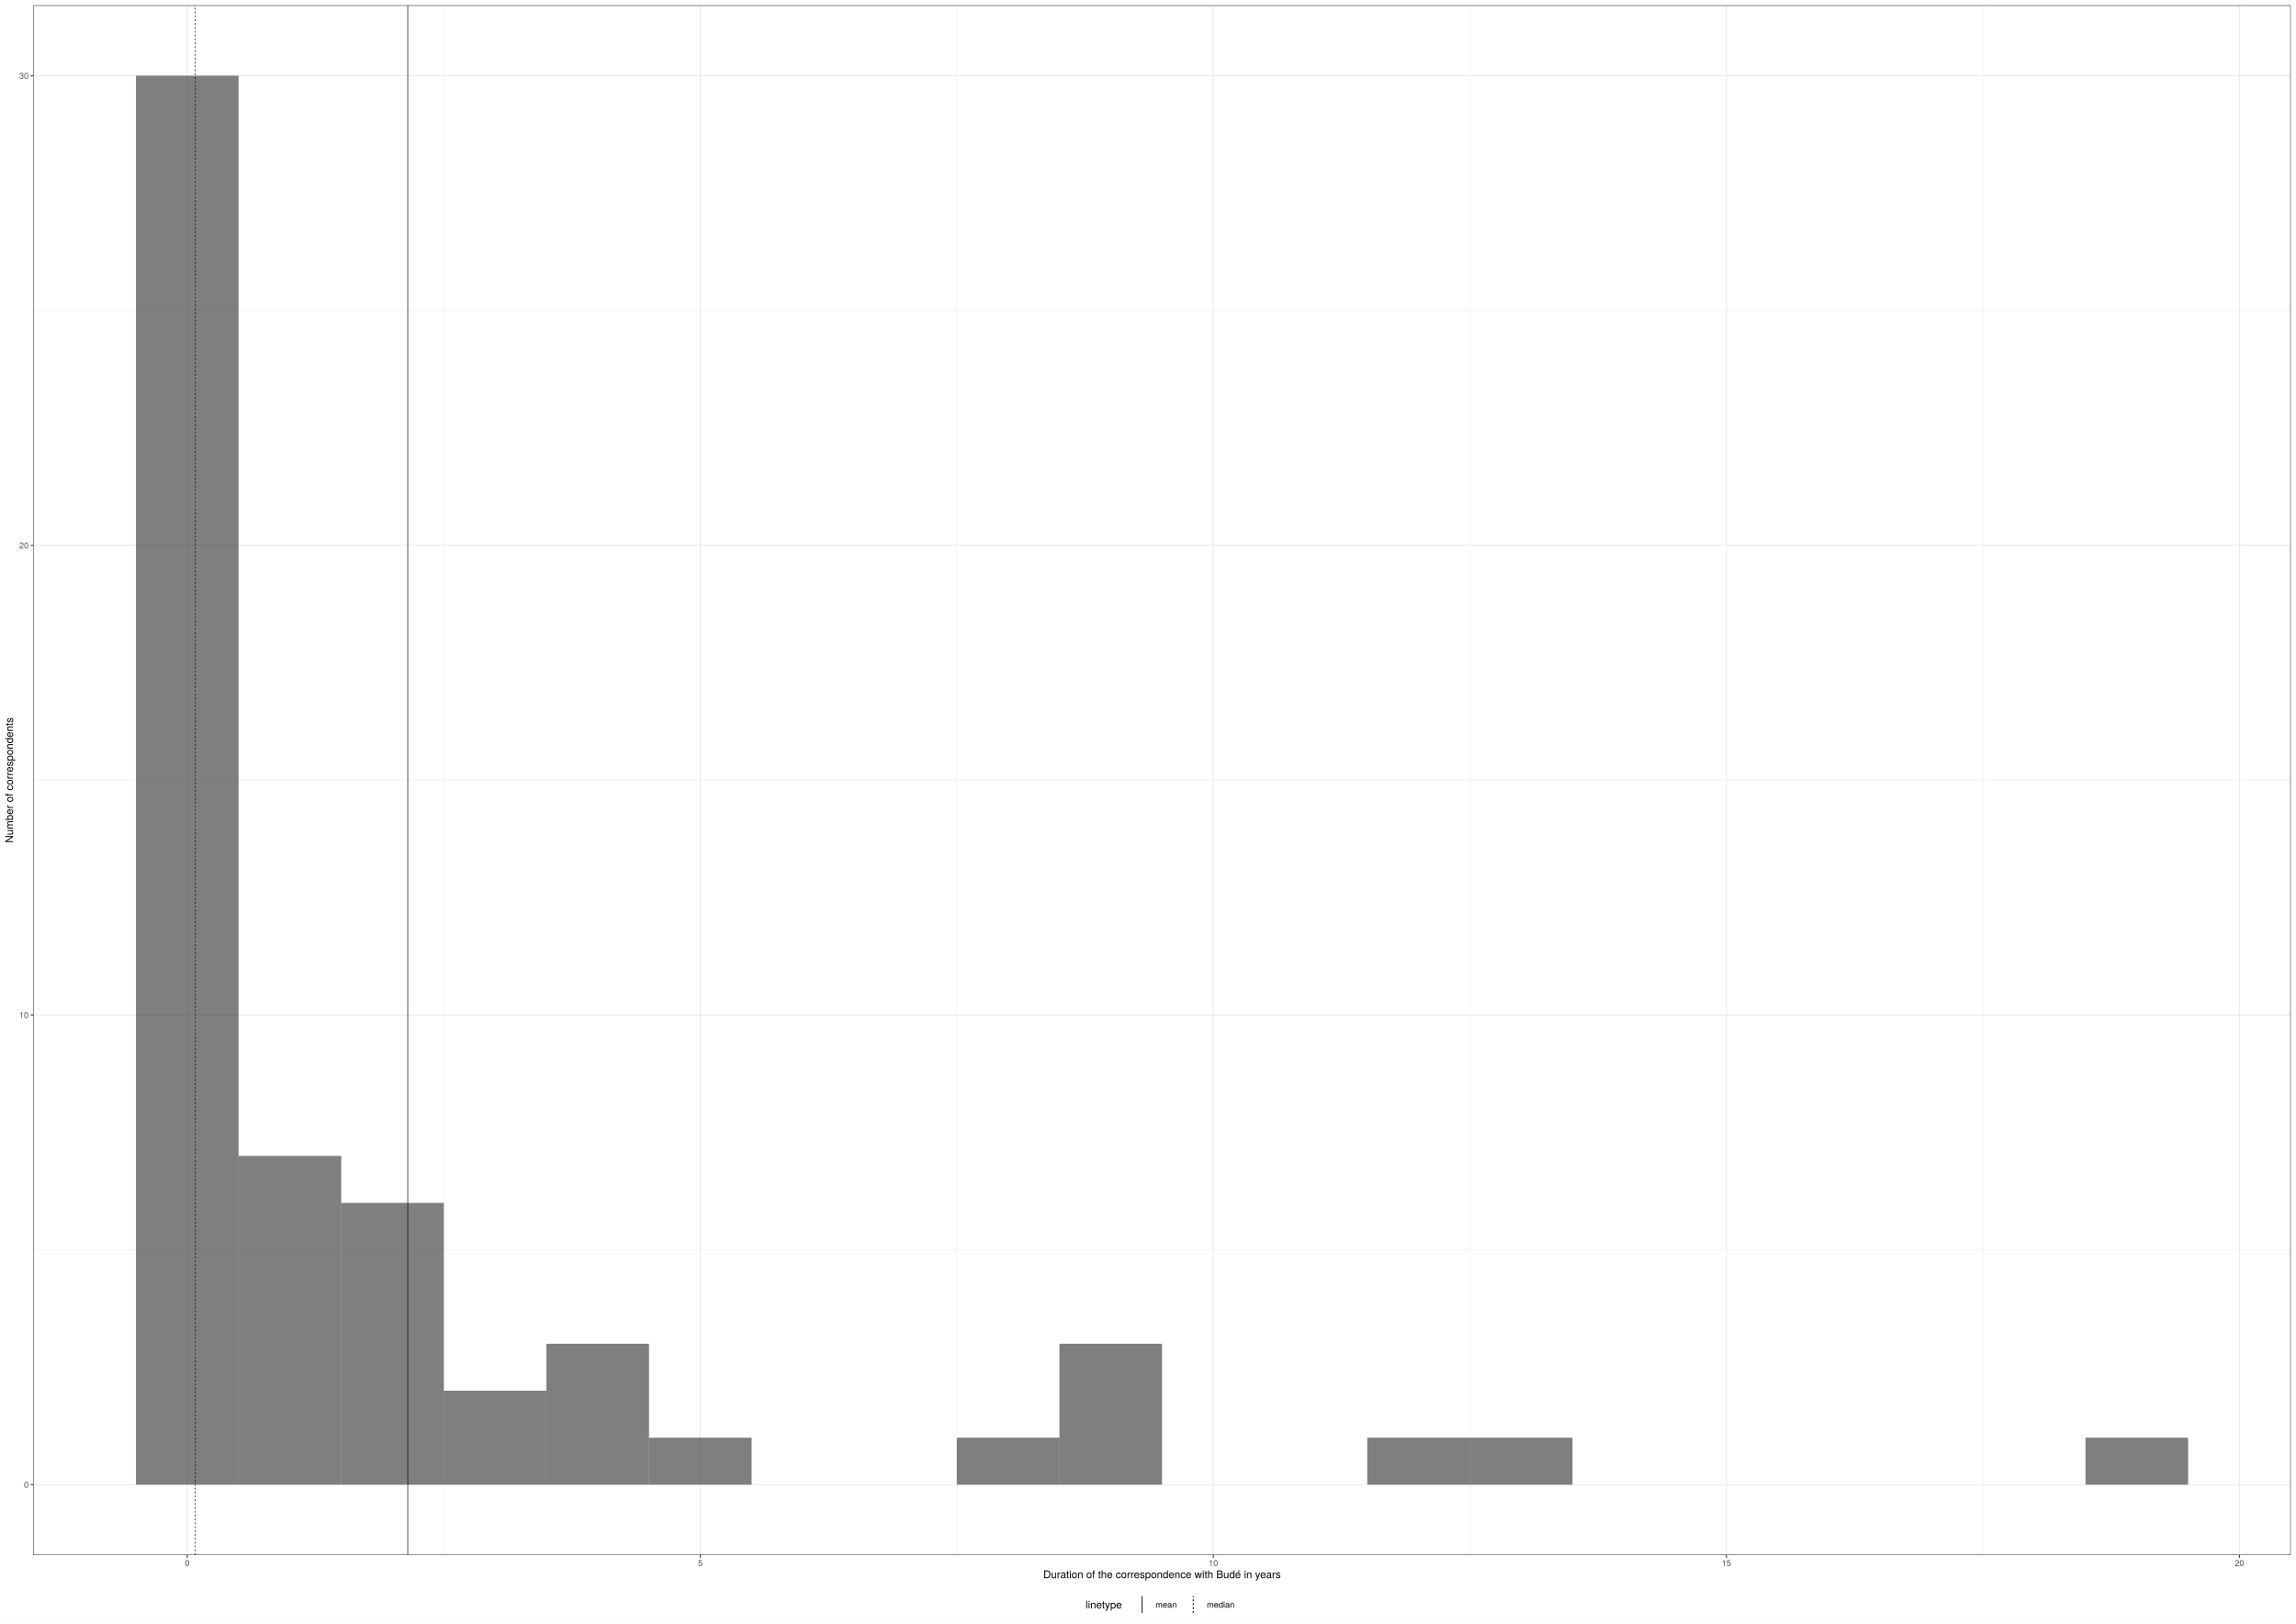
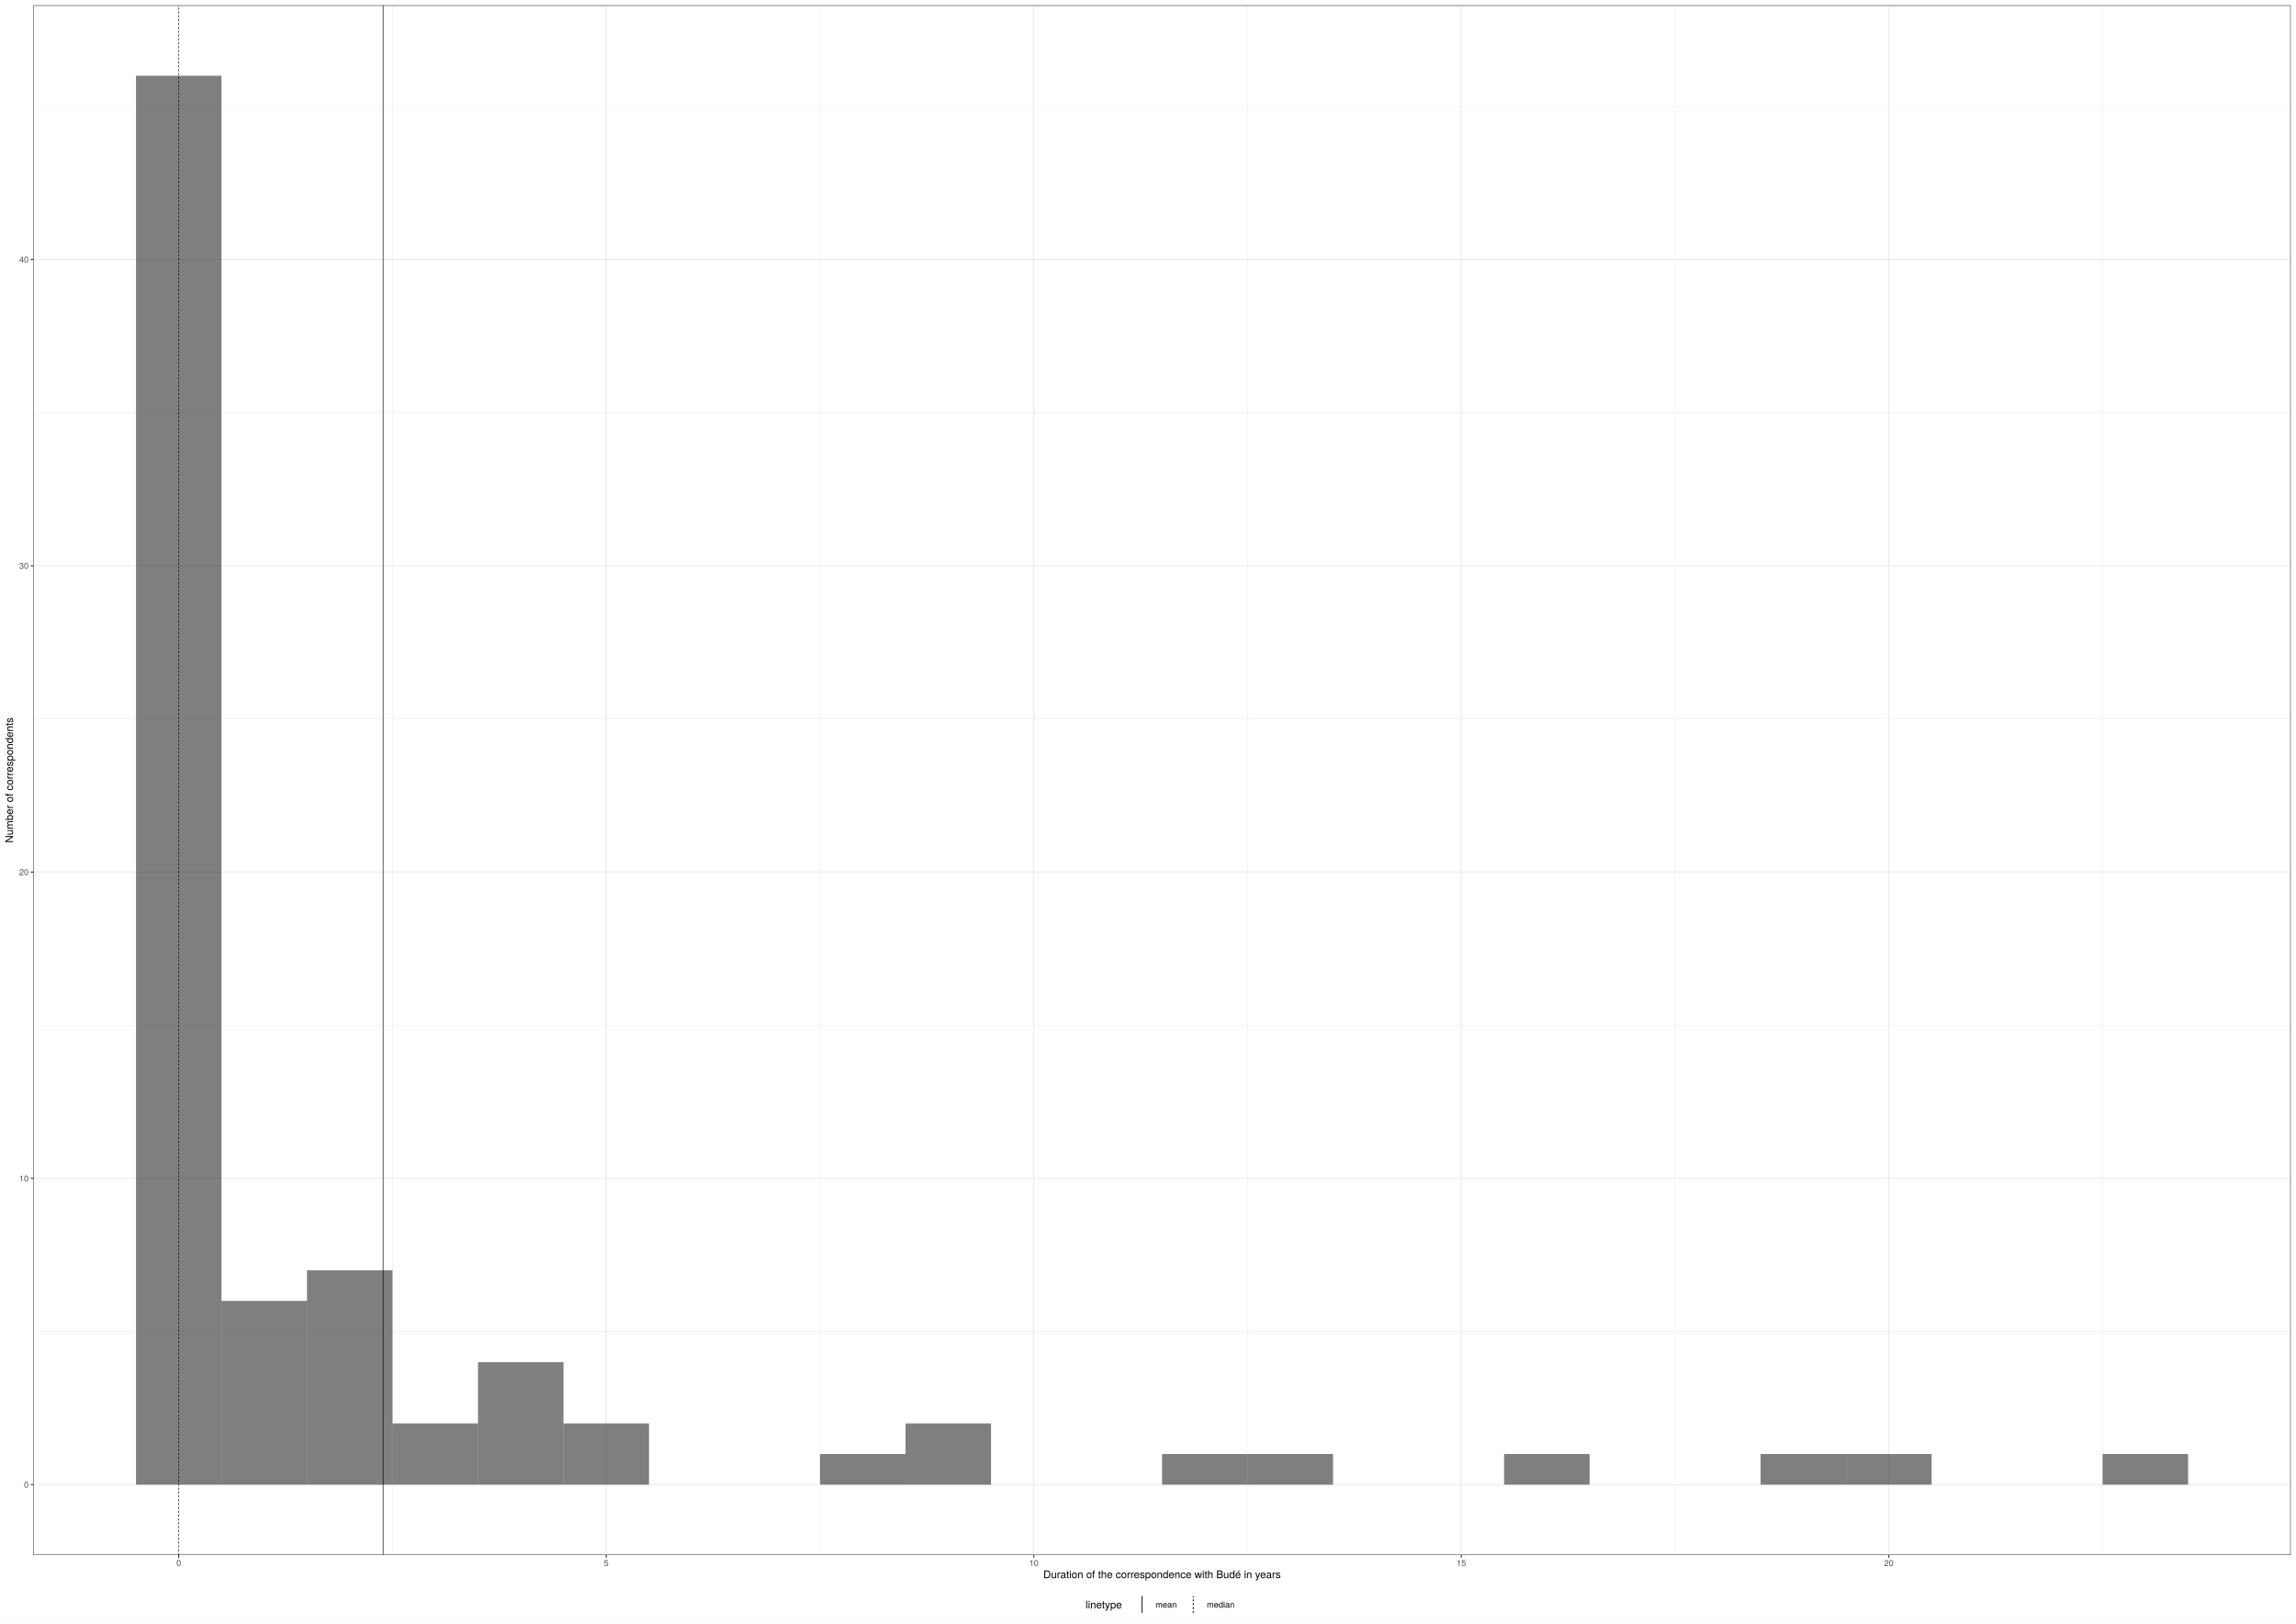
<svg xmlns="http://www.w3.org/2000/svg" class="svglite" width="2383.20pt" height="1684.80pt" viewBox="0 0 2383.20 1684.80">
  <defs>
    <style type="text/css">
    .svglite line, .svglite polyline, .svglite polygon, .svglite path, .svglite rect, .svglite circle {
      fill: none;
      stroke: #000000;
      stroke-linecap: round;
      stroke-linejoin: round;
      stroke-miterlimit: 10.00;
    }
    .svglite text {
      white-space: pre;
    }
  </style>
  </defs>
  <rect width="100%" height="100%" style="stroke: none; fill: #FFFFFF;" />
  <defs>
    <clipPath id="cpMC4wMHwyMzgzLjIwfDAuMDB8MTY4NC44MA==">
      <rect x="0.00" y="0.00" width="2383.20" height="1684.80" />
    </clipPath>
  </defs>
  <g clip-path="url(#cpMC4wMHwyMzgzLjIwfDAuMDB8MTY4NC44MA==)">
    <rect x="0.00" y="0.00" width="2383.20" height="1684.80" style="stroke-width: 1.07; stroke: #FFFFFF; fill: #FFFFFF;" />
  </g>
  <defs>
    <clipPath id="cpMzQuNjV8MjM3Ny43Mnw1LjQ4fDE2MTMuOTA=">
      <rect x="34.65" y="5.48" width="2343.07" height="1608.42" />
    </clipPath>
  </defs>
  <g clip-path="url(#cpMzQuNjV8MjM3Ny43Mnw1LjQ4fDE2MTMuOTA=)">
    <rect x="34.65" y="5.48" width="2343.07" height="1608.42" style="stroke-width: 1.07; stroke: none; fill: #FFFFFF;" />
-     <polyline points="34.65,1297.09 2377.72,1297.09 " style="stroke-width: 0.53; stroke: #EBEBEB; stroke-linecap: butt;" />
-     <polyline points="34.65,809.69 2377.72,809.69 " style="stroke-width: 0.53; stroke: #EBEBEB; stroke-linecap: butt;" />
-     <polyline points="34.65,322.29 2377.72,322.29 " style="stroke-width: 0.53; stroke: #EBEBEB; stroke-linecap: butt;" />
-     <polyline points="460.66,1613.90 460.66,5.48 " style="stroke-width: 0.53; stroke: #EBEBEB; stroke-linecap: butt;" />
-     <polyline points="993.18,1613.90 993.18,5.48 " style="stroke-width: 0.53; stroke: #EBEBEB; stroke-linecap: butt;" />
-     <polyline points="1525.69,1613.90 1525.69,5.48 " style="stroke-width: 0.53; stroke: #EBEBEB; stroke-linecap: butt;" />
-     <polyline points="2058.21,1613.90 2058.21,5.48 " style="stroke-width: 0.53; stroke: #EBEBEB; stroke-linecap: butt;" />
+     <polyline points="34.65,1381.85 2377.72,1381.85 " style="stroke-width: 0.53; stroke: #EBEBEB; stroke-linecap: butt;" />
+     <polyline points="34.65,1063.98 2377.72,1063.98 " style="stroke-width: 0.53; stroke: #EBEBEB; stroke-linecap: butt;" />
+     <polyline points="34.65,746.11 2377.72,746.11 " style="stroke-width: 0.53; stroke: #EBEBEB; stroke-linecap: butt;" />
+     <polyline points="34.65,428.25 2377.72,428.25 " style="stroke-width: 0.53; stroke: #EBEBEB; stroke-linecap: butt;" />
+     <polyline points="34.65,110.38 2377.72,110.38 " style="stroke-width: 0.53; stroke: #EBEBEB; stroke-linecap: butt;" />
+     <polyline points="407.41,1613.90 407.41,5.48 " style="stroke-width: 0.53; stroke: #EBEBEB; stroke-linecap: butt;" />
+     <polyline points="851.17,1613.90 851.17,5.48 " style="stroke-width: 0.53; stroke: #EBEBEB; stroke-linecap: butt;" />
+     <polyline points="1294.94,1613.90 1294.94,5.48 " style="stroke-width: 0.53; stroke: #EBEBEB; stroke-linecap: butt;" />
+     <polyline points="1738.70,1613.90 1738.70,5.48 " style="stroke-width: 0.53; stroke: #EBEBEB; stroke-linecap: butt;" />
+     <polyline points="2182.46,1613.90 2182.46,5.48 " style="stroke-width: 0.53; stroke: #EBEBEB; stroke-linecap: butt;" />
    <polyline points="34.65,1540.79 2377.72,1540.79 " style="stroke-width: 1.07; stroke: #EBEBEB; stroke-linecap: butt;" />
-     <polyline points="34.65,1053.39 2377.72,1053.39 " style="stroke-width: 1.07; stroke: #EBEBEB; stroke-linecap: butt;" />
-     <polyline points="34.65,565.99 2377.72,565.99 " style="stroke-width: 1.07; stroke: #EBEBEB; stroke-linecap: butt;" />
-     <polyline points="34.65,78.59 2377.72,78.59 " style="stroke-width: 1.07; stroke: #EBEBEB; stroke-linecap: butt;" />
-     <polyline points="194.40,1613.90 194.40,5.48 " style="stroke-width: 1.07; stroke: #EBEBEB; stroke-linecap: butt;" />
-     <polyline points="726.92,1613.90 726.92,5.48 " style="stroke-width: 1.07; stroke: #EBEBEB; stroke-linecap: butt;" />
-     <polyline points="1259.44,1613.90 1259.44,5.48 " style="stroke-width: 1.07; stroke: #EBEBEB; stroke-linecap: butt;" />
-     <polyline points="1791.95,1613.90 1791.95,5.48 " style="stroke-width: 1.07; stroke: #EBEBEB; stroke-linecap: butt;" />
-     <polyline points="2324.47,1613.90 2324.47,5.48 " style="stroke-width: 1.07; stroke: #EBEBEB; stroke-linecap: butt;" />
-     <rect x="141.15" y="78.59" width="106.50" height="1462.20" style="stroke-width: 1.07; stroke: none; stroke-linecap: square; stroke-linejoin: miter; fill: #000000; fill-opacity: 0.50;" />
-     <rect x="247.66" y="1199.61" width="106.50" height="341.18" style="stroke-width: 1.07; stroke: none; stroke-linecap: square; stroke-linejoin: miter; fill: #000000; fill-opacity: 0.50;" />
-     <rect x="354.16" y="1248.35" width="106.50" height="292.44" style="stroke-width: 1.07; stroke: none; stroke-linecap: square; stroke-linejoin: miter; fill: #000000; fill-opacity: 0.50;" />
-     <rect x="460.66" y="1443.31" width="106.50" height="97.48" style="stroke-width: 1.07; stroke: none; stroke-linecap: square; stroke-linejoin: miter; fill: #000000; fill-opacity: 0.50;" />
-     <rect x="567.17" y="1394.57" width="106.50" height="146.22" style="stroke-width: 1.07; stroke: none; stroke-linecap: square; stroke-linejoin: miter; fill: #000000; fill-opacity: 0.50;" />
-     <rect x="673.67" y="1492.05" width="106.50" height="48.74" style="stroke-width: 1.07; stroke: none; stroke-linecap: square; stroke-linejoin: miter; fill: #000000; fill-opacity: 0.50;" />
-     <rect x="780.17" y="1540.79" width="106.50" height="0.00" style="stroke-width: 1.07; stroke: none; stroke-linecap: square; stroke-linejoin: miter; fill: #000000; fill-opacity: 0.50;" />
-     <rect x="886.68" y="1540.79" width="106.50" height="0.00" style="stroke-width: 1.07; stroke: none; stroke-linecap: square; stroke-linejoin: miter; fill: #000000; fill-opacity: 0.50;" />
-     <rect x="993.18" y="1492.05" width="106.50" height="48.74" style="stroke-width: 1.07; stroke: none; stroke-linecap: square; stroke-linejoin: miter; fill: #000000; fill-opacity: 0.50;" />
-     <rect x="1099.68" y="1394.57" width="106.50" height="146.22" style="stroke-width: 1.07; stroke: none; stroke-linecap: square; stroke-linejoin: miter; fill: #000000; fill-opacity: 0.50;" />
-     <rect x="1206.19" y="1540.79" width="106.50" height="0.00" style="stroke-width: 1.07; stroke: none; stroke-linecap: square; stroke-linejoin: miter; fill: #000000; fill-opacity: 0.50;" />
-     <rect x="1312.69" y="1540.79" width="106.50" height="0.00" style="stroke-width: 1.07; stroke: none; stroke-linecap: square; stroke-linejoin: miter; fill: #000000; fill-opacity: 0.50;" />
-     <rect x="1419.19" y="1492.05" width="106.50" height="48.74" style="stroke-width: 1.07; stroke: none; stroke-linecap: square; stroke-linejoin: miter; fill: #000000; fill-opacity: 0.50;" />
-     <rect x="1525.69" y="1492.05" width="106.50" height="48.74" style="stroke-width: 1.07; stroke: none; stroke-linecap: square; stroke-linejoin: miter; fill: #000000; fill-opacity: 0.50;" />
-     <rect x="1632.20" y="1540.79" width="106.50" height="0.00" style="stroke-width: 1.07; stroke: none; stroke-linecap: square; stroke-linejoin: miter; fill: #000000; fill-opacity: 0.50;" />
-     <rect x="1738.70" y="1540.79" width="106.50" height="0.00" style="stroke-width: 1.07; stroke: none; stroke-linecap: square; stroke-linejoin: miter; fill: #000000; fill-opacity: 0.50;" />
-     <rect x="1845.20" y="1540.79" width="106.50" height="0.00" style="stroke-width: 1.07; stroke: none; stroke-linecap: square; stroke-linejoin: miter; fill: #000000; fill-opacity: 0.50;" />
-     <rect x="1951.71" y="1540.79" width="106.50" height="0.00" style="stroke-width: 1.07; stroke: none; stroke-linecap: square; stroke-linejoin: miter; fill: #000000; fill-opacity: 0.50;" />
-     <rect x="2058.21" y="1540.79" width="106.50" height="0.00" style="stroke-width: 1.07; stroke: none; stroke-linecap: square; stroke-linejoin: miter; fill: #000000; fill-opacity: 0.50;" />
-     <rect x="2164.71" y="1492.05" width="106.50" height="48.74" style="stroke-width: 1.07; stroke: none; stroke-linecap: square; stroke-linejoin: miter; fill: #000000; fill-opacity: 0.50;" />
-     <line x1="423.28" y1="1613.90" x2="423.28" y2="5.48" style="stroke-width: 0.64; stroke-linecap: butt;" />
-     <line x1="202.57" y1="1613.90" x2="202.57" y2="5.48" style="stroke-width: 0.64; stroke-dasharray: 2.00,2.00; stroke-linecap: butt;" />
+     <polyline points="34.65,1222.92 2377.72,1222.92 " style="stroke-width: 1.07; stroke: #EBEBEB; stroke-linecap: butt;" />
+     <polyline points="34.65,905.05 2377.72,905.05 " style="stroke-width: 1.07; stroke: #EBEBEB; stroke-linecap: butt;" />
+     <polyline points="34.65,587.18 2377.72,587.18 " style="stroke-width: 1.07; stroke: #EBEBEB; stroke-linecap: butt;" />
+     <polyline points="34.65,269.31 2377.72,269.31 " style="stroke-width: 1.07; stroke: #EBEBEB; stroke-linecap: butt;" />
+     <polyline points="185.53,1613.90 185.53,5.48 " style="stroke-width: 1.07; stroke: #EBEBEB; stroke-linecap: butt;" />
+     <polyline points="629.29,1613.90 629.29,5.48 " style="stroke-width: 1.07; stroke: #EBEBEB; stroke-linecap: butt;" />
+     <polyline points="1073.06,1613.90 1073.06,5.48 " style="stroke-width: 1.07; stroke: #EBEBEB; stroke-linecap: butt;" />
+     <polyline points="1516.82,1613.90 1516.82,5.48 " style="stroke-width: 1.07; stroke: #EBEBEB; stroke-linecap: butt;" />
+     <polyline points="1960.58,1613.90 1960.58,5.48 " style="stroke-width: 1.07; stroke: #EBEBEB; stroke-linecap: butt;" />
+     <rect x="141.15" y="78.59" width="88.75" height="1462.20" style="stroke-width: 1.07; stroke: none; stroke-linecap: square; stroke-linejoin: miter; fill: #000000; fill-opacity: 0.50;" />
+     <rect x="229.91" y="1350.07" width="88.75" height="190.72" style="stroke-width: 1.07; stroke: none; stroke-linecap: square; stroke-linejoin: miter; fill: #000000; fill-opacity: 0.50;" />
+     <rect x="318.66" y="1318.28" width="88.75" height="222.51" style="stroke-width: 1.07; stroke: none; stroke-linecap: square; stroke-linejoin: miter; fill: #000000; fill-opacity: 0.50;" />
+     <rect x="407.41" y="1477.21" width="88.75" height="63.57" style="stroke-width: 1.07; stroke: none; stroke-linecap: square; stroke-linejoin: miter; fill: #000000; fill-opacity: 0.50;" />
+     <rect x="496.16" y="1413.64" width="88.75" height="127.15" style="stroke-width: 1.07; stroke: none; stroke-linecap: square; stroke-linejoin: miter; fill: #000000; fill-opacity: 0.50;" />
+     <rect x="584.92" y="1477.21" width="88.75" height="63.57" style="stroke-width: 1.07; stroke: none; stroke-linecap: square; stroke-linejoin: miter; fill: #000000; fill-opacity: 0.50;" />
+     <rect x="673.67" y="1540.79" width="88.75" height="0.00" style="stroke-width: 1.07; stroke: none; stroke-linecap: square; stroke-linejoin: miter; fill: #000000; fill-opacity: 0.50;" />
+     <rect x="762.42" y="1540.79" width="88.75" height="0.00" style="stroke-width: 1.07; stroke: none; stroke-linecap: square; stroke-linejoin: miter; fill: #000000; fill-opacity: 0.50;" />
+     <rect x="851.17" y="1509.00" width="88.75" height="31.79" style="stroke-width: 1.07; stroke: none; stroke-linecap: square; stroke-linejoin: miter; fill: #000000; fill-opacity: 0.50;" />
+     <rect x="939.93" y="1477.21" width="88.75" height="63.57" style="stroke-width: 1.07; stroke: none; stroke-linecap: square; stroke-linejoin: miter; fill: #000000; fill-opacity: 0.50;" />
+     <rect x="1028.68" y="1540.79" width="88.75" height="0.00" style="stroke-width: 1.07; stroke: none; stroke-linecap: square; stroke-linejoin: miter; fill: #000000; fill-opacity: 0.50;" />
+     <rect x="1117.43" y="1540.79" width="88.75" height="0.00" style="stroke-width: 1.07; stroke: none; stroke-linecap: square; stroke-linejoin: miter; fill: #000000; fill-opacity: 0.50;" />
+     <rect x="1206.19" y="1509.00" width="88.75" height="31.79" style="stroke-width: 1.07; stroke: none; stroke-linecap: square; stroke-linejoin: miter; fill: #000000; fill-opacity: 0.50;" />
+     <rect x="1294.94" y="1509.00" width="88.75" height="31.79" style="stroke-width: 1.07; stroke: none; stroke-linecap: square; stroke-linejoin: miter; fill: #000000; fill-opacity: 0.50;" />
+     <rect x="1383.69" y="1540.79" width="88.75" height="0.00" style="stroke-width: 1.07; stroke: none; stroke-linecap: square; stroke-linejoin: miter; fill: #000000; fill-opacity: 0.50;" />
+     <rect x="1472.44" y="1540.79" width="88.75" height="0.00" style="stroke-width: 1.07; stroke: none; stroke-linecap: square; stroke-linejoin: miter; fill: #000000; fill-opacity: 0.50;" />
+     <rect x="1561.20" y="1509.00" width="88.75" height="31.79" style="stroke-width: 1.07; stroke: none; stroke-linecap: square; stroke-linejoin: miter; fill: #000000; fill-opacity: 0.50;" />
+     <rect x="1649.95" y="1540.79" width="88.75" height="0.00" style="stroke-width: 1.07; stroke: none; stroke-linecap: square; stroke-linejoin: miter; fill: #000000; fill-opacity: 0.50;" />
+     <rect x="1738.70" y="1540.79" width="88.75" height="0.00" style="stroke-width: 1.07; stroke: none; stroke-linecap: square; stroke-linejoin: miter; fill: #000000; fill-opacity: 0.50;" />
+     <rect x="1827.45" y="1509.00" width="88.75" height="31.79" style="stroke-width: 1.07; stroke: none; stroke-linecap: square; stroke-linejoin: miter; fill: #000000; fill-opacity: 0.50;" />
+     <rect x="1916.21" y="1509.00" width="88.75" height="31.79" style="stroke-width: 1.07; stroke: none; stroke-linecap: square; stroke-linejoin: miter; fill: #000000; fill-opacity: 0.50;" />
+     <rect x="2004.96" y="1540.79" width="88.75" height="0.00" style="stroke-width: 1.07; stroke: none; stroke-linecap: square; stroke-linejoin: miter; fill: #000000; fill-opacity: 0.50;" />
+     <rect x="2093.71" y="1540.79" width="88.75" height="0.00" style="stroke-width: 1.07; stroke: none; stroke-linecap: square; stroke-linejoin: miter; fill: #000000; fill-opacity: 0.50;" />
+     <rect x="2182.46" y="1509.00" width="88.75" height="31.79" style="stroke-width: 1.07; stroke: none; stroke-linecap: square; stroke-linejoin: miter; fill: #000000; fill-opacity: 0.50;" />
+     <line x1="397.66" y1="1613.90" x2="397.66" y2="5.48" style="stroke-width: 0.64; stroke-linecap: butt;" />
+     <line x1="185.53" y1="1613.90" x2="185.53" y2="5.48" style="stroke-width: 0.64; stroke-dasharray: 2.00,2.00; stroke-linecap: butt;" />
    <rect x="34.65" y="5.48" width="2343.07" height="1608.42" style="stroke-width: 1.07; stroke: #333333;" />
  </g>
  <g clip-path="url(#cpMC4wMHwyMzgzLjIwfDAuMDB8MTY4NC44MA==)">
    <text x="29.72" y="1543.99" text-anchor="end" style="font-size: 8.80px;fill: #4D4D4D; font-family: &quot;TeX Gyre Heros&quot;;" textLength="5.59px" lengthAdjust="spacingAndGlyphs">0</text>
-     <text x="29.72" y="1056.60" text-anchor="end" style="font-size: 8.80px;fill: #4D4D4D; font-family: &quot;TeX Gyre Heros&quot;;" textLength="11.19px" lengthAdjust="spacingAndGlyphs">10</text>
-     <text x="29.72" y="569.20" text-anchor="end" style="font-size: 8.80px;fill: #4D4D4D; font-family: &quot;TeX Gyre Heros&quot;;" textLength="11.19px" lengthAdjust="spacingAndGlyphs">20</text>
-     <text x="29.72" y="81.80" text-anchor="end" style="font-size: 8.80px;fill: #4D4D4D; font-family: &quot;TeX Gyre Heros&quot;;" textLength="11.19px" lengthAdjust="spacingAndGlyphs">30</text>
+     <text x="29.72" y="1226.13" text-anchor="end" style="font-size: 8.80px;fill: #4D4D4D; font-family: &quot;TeX Gyre Heros&quot;;" textLength="11.19px" lengthAdjust="spacingAndGlyphs">10</text>
+     <text x="29.72" y="908.26" text-anchor="end" style="font-size: 8.80px;fill: #4D4D4D; font-family: &quot;TeX Gyre Heros&quot;;" textLength="11.19px" lengthAdjust="spacingAndGlyphs">20</text>
+     <text x="29.72" y="590.39" text-anchor="end" style="font-size: 8.80px;fill: #4D4D4D; font-family: &quot;TeX Gyre Heros&quot;;" textLength="11.19px" lengthAdjust="spacingAndGlyphs">30</text>
+     <text x="29.72" y="272.52" text-anchor="end" style="font-size: 8.80px;fill: #4D4D4D; font-family: &quot;TeX Gyre Heros&quot;;" textLength="11.19px" lengthAdjust="spacingAndGlyphs">40</text>
    <polyline points="31.91,1540.79 34.65,1540.79 " style="stroke-width: 1.07; stroke: #333333; stroke-linecap: butt;" />
-     <polyline points="31.91,1053.39 34.65,1053.39 " style="stroke-width: 1.07; stroke: #333333; stroke-linecap: butt;" />
-     <polyline points="31.91,565.99 34.65,565.99 " style="stroke-width: 1.07; stroke: #333333; stroke-linecap: butt;" />
-     <polyline points="31.91,78.59 34.65,78.59 " style="stroke-width: 1.07; stroke: #333333; stroke-linecap: butt;" />
-     <polyline points="194.40,1616.64 194.40,1613.90 " style="stroke-width: 1.07; stroke: #333333; stroke-linecap: butt;" />
-     <polyline points="726.92,1616.64 726.92,1613.90 " style="stroke-width: 1.07; stroke: #333333; stroke-linecap: butt;" />
-     <polyline points="1259.44,1616.64 1259.44,1613.90 " style="stroke-width: 1.07; stroke: #333333; stroke-linecap: butt;" />
-     <polyline points="1791.95,1616.64 1791.95,1613.90 " style="stroke-width: 1.07; stroke: #333333; stroke-linecap: butt;" />
-     <polyline points="2324.47,1616.64 2324.47,1613.90 " style="stroke-width: 1.07; stroke: #333333; stroke-linecap: butt;" />
-     <text x="194.40" y="1625.24" text-anchor="middle" style="font-size: 8.80px;fill: #4D4D4D; font-family: &quot;TeX Gyre Heros&quot;;" textLength="5.59px" lengthAdjust="spacingAndGlyphs">0</text>
-     <text x="726.92" y="1625.24" text-anchor="middle" style="font-size: 8.80px;fill: #4D4D4D; font-family: &quot;TeX Gyre Heros&quot;;" textLength="5.59px" lengthAdjust="spacingAndGlyphs">5</text>
-     <text x="1259.44" y="1625.24" text-anchor="middle" style="font-size: 8.80px;fill: #4D4D4D; font-family: &quot;TeX Gyre Heros&quot;;" textLength="11.19px" lengthAdjust="spacingAndGlyphs">10</text>
-     <text x="1791.95" y="1625.24" text-anchor="middle" style="font-size: 8.80px;fill: #4D4D4D; font-family: &quot;TeX Gyre Heros&quot;;" textLength="11.19px" lengthAdjust="spacingAndGlyphs">15</text>
-     <text x="2324.47" y="1625.24" text-anchor="middle" style="font-size: 8.80px;fill: #4D4D4D; font-family: &quot;TeX Gyre Heros&quot;;" textLength="11.19px" lengthAdjust="spacingAndGlyphs">20</text>
+     <polyline points="31.91,1222.92 34.65,1222.92 " style="stroke-width: 1.07; stroke: #333333; stroke-linecap: butt;" />
+     <polyline points="31.91,905.05 34.65,905.05 " style="stroke-width: 1.07; stroke: #333333; stroke-linecap: butt;" />
+     <polyline points="31.91,587.18 34.65,587.18 " style="stroke-width: 1.07; stroke: #333333; stroke-linecap: butt;" />
+     <polyline points="31.91,269.31 34.65,269.31 " style="stroke-width: 1.07; stroke: #333333; stroke-linecap: butt;" />
+     <polyline points="185.53,1616.64 185.53,1613.90 " style="stroke-width: 1.07; stroke: #333333; stroke-linecap: butt;" />
+     <polyline points="629.29,1616.64 629.29,1613.90 " style="stroke-width: 1.07; stroke: #333333; stroke-linecap: butt;" />
+     <polyline points="1073.06,1616.64 1073.06,1613.90 " style="stroke-width: 1.07; stroke: #333333; stroke-linecap: butt;" />
+     <polyline points="1516.82,1616.64 1516.82,1613.90 " style="stroke-width: 1.07; stroke: #333333; stroke-linecap: butt;" />
+     <polyline points="1960.58,1616.64 1960.58,1613.90 " style="stroke-width: 1.07; stroke: #333333; stroke-linecap: butt;" />
+     <text x="185.53" y="1625.24" text-anchor="middle" style="font-size: 8.80px;fill: #4D4D4D; font-family: &quot;TeX Gyre Heros&quot;;" textLength="5.59px" lengthAdjust="spacingAndGlyphs">0</text>
+     <text x="629.29" y="1625.24" text-anchor="middle" style="font-size: 8.80px;fill: #4D4D4D; font-family: &quot;TeX Gyre Heros&quot;;" textLength="5.59px" lengthAdjust="spacingAndGlyphs">5</text>
+     <text x="1073.06" y="1625.24" text-anchor="middle" style="font-size: 8.80px;fill: #4D4D4D; font-family: &quot;TeX Gyre Heros&quot;;" textLength="11.19px" lengthAdjust="spacingAndGlyphs">10</text>
+     <text x="1516.82" y="1625.24" text-anchor="middle" style="font-size: 8.80px;fill: #4D4D4D; font-family: &quot;TeX Gyre Heros&quot;;" textLength="11.19px" lengthAdjust="spacingAndGlyphs">15</text>
+     <text x="1960.58" y="1625.24" text-anchor="middle" style="font-size: 8.80px;fill: #4D4D4D; font-family: &quot;TeX Gyre Heros&quot;;" textLength="11.19px" lengthAdjust="spacingAndGlyphs">20</text>
    <text x="1206.19" y="1637.83" text-anchor="middle" style="font-size: 11.00px; font-family: &quot;TeX Gyre Heros&quot;;" textLength="280.94px" lengthAdjust="spacingAndGlyphs">Duration of the correspondence with Budé in years</text>
    <text transform="translate(13.50,809.69) rotate(-90)" text-anchor="middle" style="font-size: 11.00px; font-family: &quot;TeX Gyre Heros&quot;;" textLength="147.12px" lengthAdjust="spacingAndGlyphs">Number of correspondents</text>
    <rect x="1121.29" y="1651.08" width="169.80" height="28.24" style="stroke-width: 1.07; stroke: none; fill: #FFFFFF;" />
    <text x="1126.77" y="1669.21" style="font-size: 11.00px; font-family: &quot;TeX Gyre Heros&quot;;" textLength="44.43px" lengthAdjust="spacingAndGlyphs">linetype</text>
    <rect x="1176.68" y="1656.56" width="17.28" height="17.28" style="stroke-width: 1.07; stroke: none; fill: #FFFFFF;" />
    <line x1="1185.32" y1="1673.84" x2="1185.32" y2="1656.56" style="stroke-width: 0.64; stroke-linecap: butt;" />
    <line x1="1185.32" y1="1673.84" x2="1185.32" y2="1656.56" style="stroke-width: 0.64; stroke-linecap: butt;" />
    <rect x="1229.86" y="1656.56" width="17.28" height="17.28" style="stroke-width: 1.07; stroke: none; fill: #FFFFFF;" />
    <line x1="1238.50" y1="1673.84" x2="1238.50" y2="1656.56" style="stroke-width: 0.64; stroke-dasharray: 2.00,2.00; stroke-linecap: butt;" />
    <line x1="1238.50" y1="1673.84" x2="1238.50" y2="1656.56" style="stroke-width: 0.64; stroke-dasharray: 2.00,2.00; stroke-linecap: butt;" />
    <text x="1199.44" y="1668.41" style="font-size: 8.80px; font-family: &quot;TeX Gyre Heros&quot;;" textLength="24.95px" lengthAdjust="spacingAndGlyphs">mean</text>
    <text x="1252.62" y="1668.41" style="font-size: 8.80px; font-family: &quot;TeX Gyre Heros&quot;;" textLength="32.98px" lengthAdjust="spacingAndGlyphs">median</text>
  </g>
</svg>
